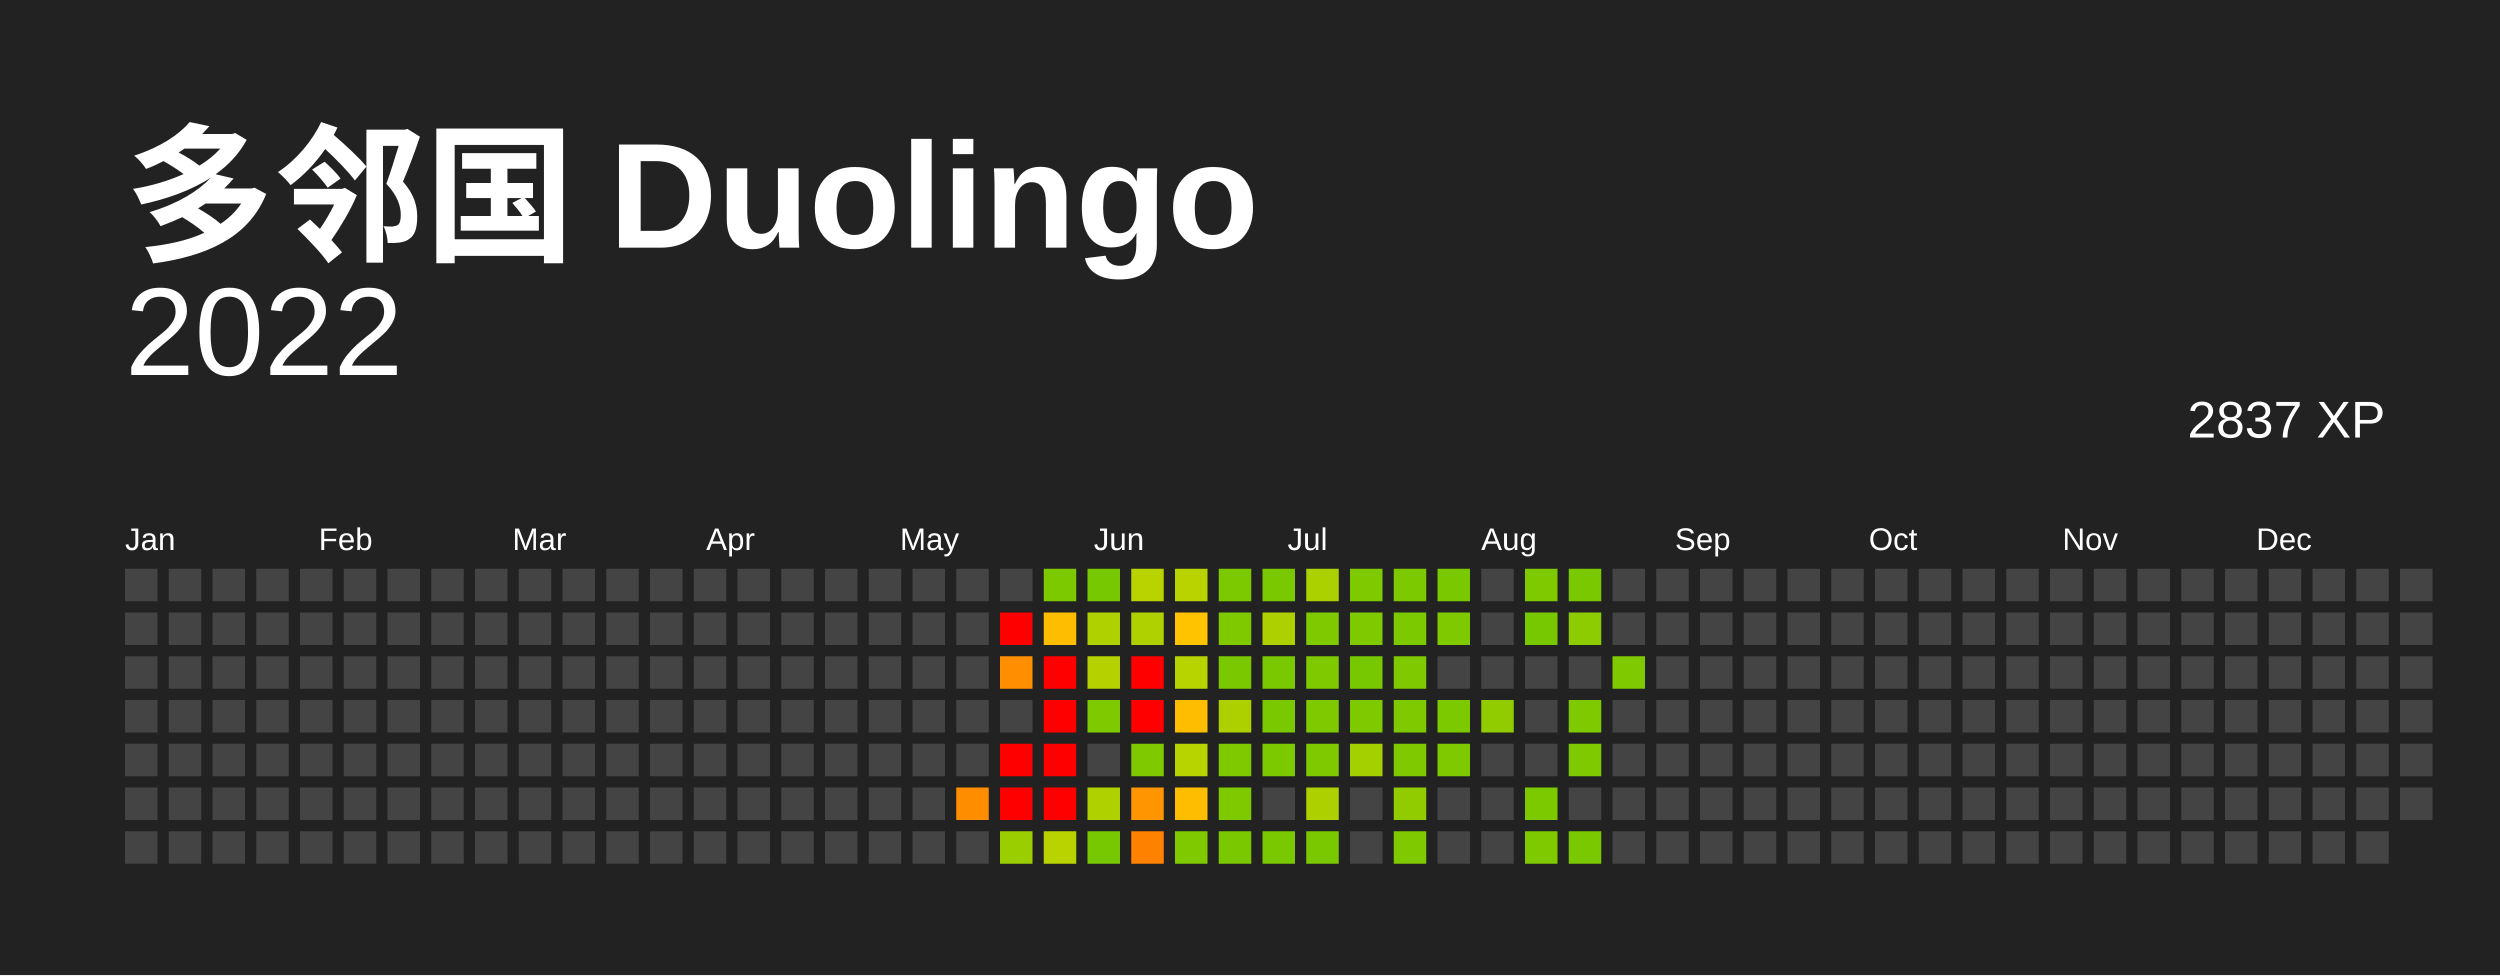
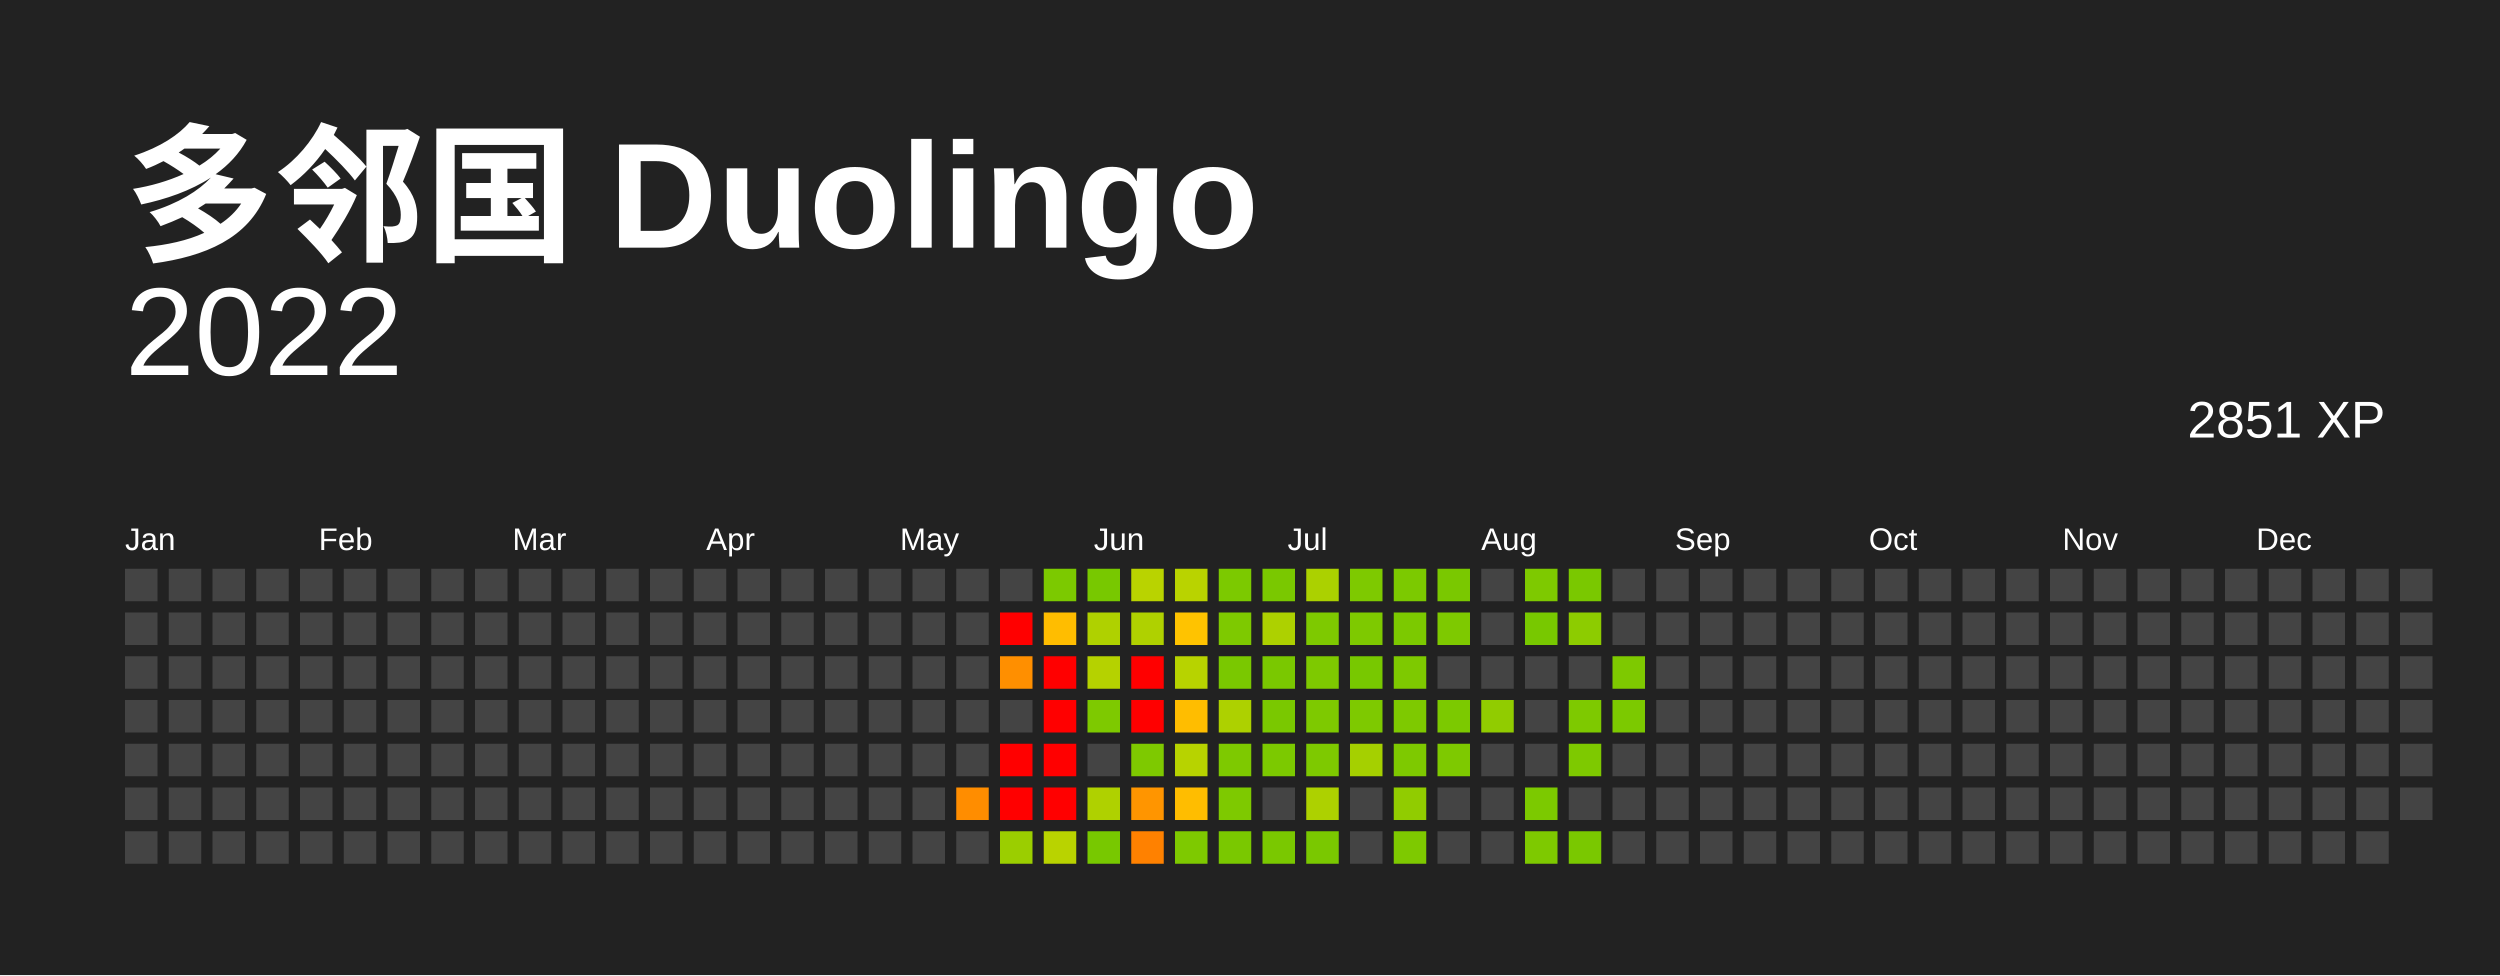
<svg xmlns="http://www.w3.org/2000/svg" baseProfile="full" height="78mm" version="1.1" viewBox="0,0,200,78" width="200mm">
  <defs />
  <rect fill="#222222" height="78" width="200" x="0" y="0" />
  <text fill="#FFFFFF" style="font-size:12px; font-family:Arial; font-weight:bold;" x="10" y="20"> 多邻国 Duolingo</text>
  <text alignment-baseline="hanging" fill="#FFFFFF" style="font-size:10.0px; font-family:Arial;" x="10" y="30">2022</text>
-   <text alignment-baseline="hanging" fill="#FFFFFF" style="font-size:4.125px; font-family:Arial;" x="175" y="35">2837 XP</text>
+   <text alignment-baseline="hanging" fill="#FFFFFF" style="font-size:4.125px; font-family:Arial;" x="175" y="35">2851 XP</text>
  <text fill="#FFFFFF" style="font-size:2.5px; font-family:Arial" x="10.0" y="44">Jan</text>
  <text fill="#FFFFFF" style="font-size:2.5px; font-family:Arial" x="25.5" y="44">Feb</text>
  <text fill="#FFFFFF" style="font-size:2.5px; font-family:Arial" x="41.0" y="44">Mar</text>
  <text fill="#FFFFFF" style="font-size:2.5px; font-family:Arial" x="56.5" y="44">Apr</text>
  <text fill="#FFFFFF" style="font-size:2.5px; font-family:Arial" x="72.0" y="44">May</text>
  <text fill="#FFFFFF" style="font-size:2.5px; font-family:Arial" x="87.5" y="44">Jun</text>
  <text fill="#FFFFFF" style="font-size:2.5px; font-family:Arial" x="103.0" y="44">Jul</text>
  <text fill="#FFFFFF" style="font-size:2.5px; font-family:Arial" x="118.5" y="44">Aug</text>
  <text fill="#FFFFFF" style="font-size:2.5px; font-family:Arial" x="134.0" y="44">Sep</text>
  <text fill="#FFFFFF" style="font-size:2.5px; font-family:Arial" x="149.5" y="44">Oct</text>
  <text fill="#FFFFFF" style="font-size:2.5px; font-family:Arial" x="165.0" y="44">Nov</text>
  <text fill="#FFFFFF" style="font-size:2.5px; font-family:Arial" x="180.5" y="44">Dec</text>
  <rect fill="#444444" height="2.6" width="2.6" x="10.0" y="45.5" />
  <rect fill="#444444" height="2.6" width="2.6" x="10.0" y="49.0" />
  <rect fill="#444444" height="2.6" width="2.6" x="10.0" y="52.5" />
  <rect fill="#444444" height="2.6" width="2.6" x="10.0" y="56.0" />
  <rect fill="#444444" height="2.6" width="2.6" x="10.0" y="59.5" />
  <rect fill="#444444" height="2.6" width="2.6" x="10.0" y="63.0" />
  <rect fill="#444444" height="2.6" width="2.6" x="10.0" y="66.5" />
  <rect fill="#444444" height="2.6" width="2.6" x="13.5" y="45.5" />
  <rect fill="#444444" height="2.6" width="2.6" x="13.5" y="49.0" />
  <rect fill="#444444" height="2.6" width="2.6" x="13.5" y="52.5" />
  <rect fill="#444444" height="2.6" width="2.6" x="13.5" y="56.0" />
  <rect fill="#444444" height="2.6" width="2.6" x="13.5" y="59.5" />
  <rect fill="#444444" height="2.6" width="2.6" x="13.5" y="63.0" />
  <rect fill="#444444" height="2.6" width="2.6" x="13.5" y="66.5" />
  <rect fill="#444444" height="2.6" width="2.6" x="17.0" y="45.5" />
  <rect fill="#444444" height="2.6" width="2.6" x="17.0" y="49.0" />
  <rect fill="#444444" height="2.6" width="2.6" x="17.0" y="52.5" />
  <rect fill="#444444" height="2.6" width="2.6" x="17.0" y="56.0" />
  <rect fill="#444444" height="2.6" width="2.6" x="17.0" y="59.5" />
  <rect fill="#444444" height="2.6" width="2.6" x="17.0" y="63.0" />
  <rect fill="#444444" height="2.6" width="2.6" x="17.0" y="66.5" />
  <rect fill="#444444" height="2.6" width="2.6" x="20.5" y="45.5" />
  <rect fill="#444444" height="2.6" width="2.6" x="20.5" y="49.0" />
  <rect fill="#444444" height="2.6" width="2.6" x="20.5" y="52.5" />
  <rect fill="#444444" height="2.6" width="2.6" x="20.5" y="56.0" />
  <rect fill="#444444" height="2.6" width="2.6" x="20.5" y="59.5" />
  <rect fill="#444444" height="2.6" width="2.6" x="20.5" y="63.0" />
  <rect fill="#444444" height="2.6" width="2.6" x="20.5" y="66.5" />
  <rect fill="#444444" height="2.6" width="2.6" x="24.0" y="45.5" />
  <rect fill="#444444" height="2.6" width="2.6" x="24.0" y="49.0" />
  <rect fill="#444444" height="2.6" width="2.6" x="24.0" y="52.5" />
  <rect fill="#444444" height="2.6" width="2.6" x="24.0" y="56.0" />
  <rect fill="#444444" height="2.6" width="2.6" x="24.0" y="59.5" />
  <rect fill="#444444" height="2.6" width="2.6" x="24.0" y="63.0" />
  <rect fill="#444444" height="2.6" width="2.6" x="24.0" y="66.5" />
  <rect fill="#444444" height="2.6" width="2.6" x="27.5" y="45.5" />
  <rect fill="#444444" height="2.6" width="2.6" x="27.5" y="49.0" />
  <rect fill="#444444" height="2.6" width="2.6" x="27.5" y="52.5" />
  <rect fill="#444444" height="2.6" width="2.6" x="27.5" y="56.0" />
  <rect fill="#444444" height="2.6" width="2.6" x="27.5" y="59.5" />
  <rect fill="#444444" height="2.6" width="2.6" x="27.5" y="63.0" />
  <rect fill="#444444" height="2.6" width="2.6" x="27.5" y="66.5" />
  <rect fill="#444444" height="2.6" width="2.6" x="31.0" y="45.5" />
  <rect fill="#444444" height="2.6" width="2.6" x="31.0" y="49.0" />
  <rect fill="#444444" height="2.6" width="2.6" x="31.0" y="52.5" />
  <rect fill="#444444" height="2.6" width="2.6" x="31.0" y="56.0" />
  <rect fill="#444444" height="2.6" width="2.6" x="31.0" y="59.5" />
  <rect fill="#444444" height="2.6" width="2.6" x="31.0" y="63.0" />
  <rect fill="#444444" height="2.6" width="2.6" x="31.0" y="66.5" />
  <rect fill="#444444" height="2.6" width="2.6" x="34.5" y="45.5" />
  <rect fill="#444444" height="2.6" width="2.6" x="34.5" y="49.0" />
  <rect fill="#444444" height="2.6" width="2.6" x="34.5" y="52.5" />
  <rect fill="#444444" height="2.6" width="2.6" x="34.5" y="56.0" />
  <rect fill="#444444" height="2.6" width="2.6" x="34.5" y="59.5" />
  <rect fill="#444444" height="2.6" width="2.6" x="34.5" y="63.0" />
  <rect fill="#444444" height="2.6" width="2.6" x="34.5" y="66.5" />
  <rect fill="#444444" height="2.6" width="2.6" x="38.0" y="45.5" />
  <rect fill="#444444" height="2.6" width="2.6" x="38.0" y="49.0" />
  <rect fill="#444444" height="2.6" width="2.6" x="38.0" y="52.5" />
  <rect fill="#444444" height="2.6" width="2.6" x="38.0" y="56.0" />
  <rect fill="#444444" height="2.6" width="2.6" x="38.0" y="59.5" />
  <rect fill="#444444" height="2.6" width="2.6" x="38.0" y="63.0" />
  <rect fill="#444444" height="2.6" width="2.6" x="38.0" y="66.5" />
  <rect fill="#444444" height="2.6" width="2.6" x="41.5" y="45.5" />
  <rect fill="#444444" height="2.6" width="2.6" x="41.5" y="49.0" />
  <rect fill="#444444" height="2.6" width="2.6" x="41.5" y="52.5" />
  <rect fill="#444444" height="2.6" width="2.6" x="41.5" y="56.0" />
  <rect fill="#444444" height="2.6" width="2.6" x="41.5" y="59.5" />
  <rect fill="#444444" height="2.6" width="2.6" x="41.5" y="63.0" />
  <rect fill="#444444" height="2.6" width="2.6" x="41.5" y="66.5" />
  <rect fill="#444444" height="2.6" width="2.6" x="45.0" y="45.5" />
  <rect fill="#444444" height="2.6" width="2.6" x="45.0" y="49.0" />
  <rect fill="#444444" height="2.6" width="2.6" x="45.0" y="52.5" />
  <rect fill="#444444" height="2.6" width="2.6" x="45.0" y="56.0" />
  <rect fill="#444444" height="2.6" width="2.6" x="45.0" y="59.5" />
  <rect fill="#444444" height="2.6" width="2.6" x="45.0" y="63.0" />
  <rect fill="#444444" height="2.6" width="2.6" x="45.0" y="66.5" />
  <rect fill="#444444" height="2.6" width="2.6" x="48.5" y="45.5" />
  <rect fill="#444444" height="2.6" width="2.6" x="48.5" y="49.0" />
  <rect fill="#444444" height="2.6" width="2.6" x="48.5" y="52.5" />
  <rect fill="#444444" height="2.6" width="2.6" x="48.5" y="56.0" />
  <rect fill="#444444" height="2.6" width="2.6" x="48.5" y="59.5" />
  <rect fill="#444444" height="2.6" width="2.6" x="48.5" y="63.0" />
  <rect fill="#444444" height="2.6" width="2.6" x="48.5" y="66.5" />
  <rect fill="#444444" height="2.6" width="2.6" x="52.0" y="45.5" />
  <rect fill="#444444" height="2.6" width="2.6" x="52.0" y="49.0" />
  <rect fill="#444444" height="2.6" width="2.6" x="52.0" y="52.5" />
  <rect fill="#444444" height="2.6" width="2.6" x="52.0" y="56.0" />
  <rect fill="#444444" height="2.6" width="2.6" x="52.0" y="59.5" />
  <rect fill="#444444" height="2.6" width="2.6" x="52.0" y="63.0" />
  <rect fill="#444444" height="2.6" width="2.6" x="52.0" y="66.5" />
  <rect fill="#444444" height="2.6" width="2.6" x="55.5" y="45.5" />
  <rect fill="#444444" height="2.6" width="2.6" x="55.5" y="49.0" />
  <rect fill="#444444" height="2.6" width="2.6" x="55.5" y="52.5" />
  <rect fill="#444444" height="2.6" width="2.6" x="55.5" y="56.0" />
  <rect fill="#444444" height="2.6" width="2.6" x="55.5" y="59.5" />
  <rect fill="#444444" height="2.6" width="2.6" x="55.5" y="63.0" />
  <rect fill="#444444" height="2.6" width="2.6" x="55.5" y="66.5" />
  <rect fill="#444444" height="2.6" width="2.6" x="59.0" y="45.5" />
  <rect fill="#444444" height="2.6" width="2.6" x="59.0" y="49.0" />
  <rect fill="#444444" height="2.6" width="2.6" x="59.0" y="52.5" />
  <rect fill="#444444" height="2.6" width="2.6" x="59.0" y="56.0" />
  <rect fill="#444444" height="2.6" width="2.6" x="59.0" y="59.5" />
  <rect fill="#444444" height="2.6" width="2.6" x="59.0" y="63.0" />
  <rect fill="#444444" height="2.6" width="2.6" x="59.0" y="66.5" />
  <rect fill="#444444" height="2.6" width="2.6" x="62.5" y="45.5" />
  <rect fill="#444444" height="2.6" width="2.6" x="62.5" y="49.0" />
  <rect fill="#444444" height="2.6" width="2.6" x="62.5" y="52.5" />
  <rect fill="#444444" height="2.6" width="2.6" x="62.5" y="56.0" />
  <rect fill="#444444" height="2.6" width="2.6" x="62.5" y="59.5" />
  <rect fill="#444444" height="2.6" width="2.6" x="62.5" y="63.0" />
  <rect fill="#444444" height="2.6" width="2.6" x="62.5" y="66.5" />
  <rect fill="#444444" height="2.6" width="2.6" x="66.0" y="45.5" />
  <rect fill="#444444" height="2.6" width="2.6" x="66.0" y="49.0" />
  <rect fill="#444444" height="2.6" width="2.6" x="66.0" y="52.5" />
  <rect fill="#444444" height="2.6" width="2.6" x="66.0" y="56.0" />
  <rect fill="#444444" height="2.6" width="2.6" x="66.0" y="59.5" />
  <rect fill="#444444" height="2.6" width="2.6" x="66.0" y="63.0" />
  <rect fill="#444444" height="2.6" width="2.6" x="66.0" y="66.5" />
  <rect fill="#444444" height="2.6" width="2.6" x="69.5" y="45.5" />
  <rect fill="#444444" height="2.6" width="2.6" x="69.5" y="49.0" />
  <rect fill="#444444" height="2.6" width="2.6" x="69.5" y="52.5" />
  <rect fill="#444444" height="2.6" width="2.6" x="69.5" y="56.0" />
  <rect fill="#444444" height="2.6" width="2.6" x="69.5" y="59.5" />
  <rect fill="#444444" height="2.6" width="2.6" x="69.5" y="63.0" />
  <rect fill="#444444" height="2.6" width="2.6" x="69.5" y="66.5" />
  <rect fill="#444444" height="2.6" width="2.6" x="73.0" y="45.5" />
  <rect fill="#444444" height="2.6" width="2.6" x="73.0" y="49.0" />
  <rect fill="#444444" height="2.6" width="2.6" x="73.0" y="52.5" />
  <rect fill="#444444" height="2.6" width="2.6" x="73.0" y="56.0" />
  <rect fill="#444444" height="2.6" width="2.6" x="73.0" y="59.5" />
  <rect fill="#444444" height="2.6" width="2.6" x="73.0" y="63.0" />
  <rect fill="#444444" height="2.6" width="2.6" x="73.0" y="66.5" />
  <rect fill="#444444" height="2.6" width="2.6" x="76.5" y="45.5" />
  <rect fill="#444444" height="2.6" width="2.6" x="76.5" y="49.0" />
  <rect fill="#444444" height="2.6" width="2.6" x="76.5" y="52.5" />
  <rect fill="#444444" height="2.6" width="2.6" x="76.5" y="56.0" />
  <rect fill="#444444" height="2.6" width="2.6" x="76.5" y="59.5" />
  <rect fill="#ff8d00" height="2.6" width="2.6" x="76.5" y="63.0" />
  <rect fill="#444444" height="2.6" width="2.6" x="76.5" y="66.5" />
  <rect fill="#444444" height="2.6" width="2.6" x="80.0" y="45.5" />
  <rect fill="red" height="2.6" width="2.6" x="80.0" y="49.0" />
  <rect fill="#ff8f00" height="2.6" width="2.6" x="80.0" y="52.5" />
  <rect fill="#444444" height="2.6" width="2.6" x="80.0" y="56.0" />
  <rect fill="red" height="2.6" width="2.6" x="80.0" y="59.5" />
  <rect fill="red" height="2.6" width="2.6" x="80.0" y="63.0" />
  <rect fill="#9bce00" height="2.6" width="2.6" x="80.0" y="66.5" />
  <rect fill="#7cc900" height="2.6" width="2.6" x="83.5" y="45.5" />
  <rect fill="#ffbd00" height="2.6" width="2.6" x="83.5" y="49.0" />
  <rect fill="red" height="2.6" width="2.6" x="83.5" y="52.5" />
  <rect fill="red" height="2.6" width="2.6" x="83.5" y="56.0" />
  <rect fill="red" height="2.6" width="2.6" x="83.5" y="59.5" />
  <rect fill="red" height="2.6" width="2.6" x="83.5" y="63.0" />
  <rect fill="#b9d300" height="2.6" width="2.6" x="83.5" y="66.5" />
  <rect fill="#78c800" height="2.6" width="2.6" x="87.0" y="45.5" />
  <rect fill="#afd100" height="2.6" width="2.6" x="87.0" y="49.0" />
  <rect fill="#b5d200" height="2.6" width="2.6" x="87.0" y="52.5" />
  <rect fill="#7ec900" height="2.6" width="2.6" x="87.0" y="56.0" />
  <rect fill="#444444" height="2.6" width="2.6" x="87.0" y="59.5" />
  <rect fill="#afd100" height="2.6" width="2.6" x="87.0" y="63.0" />
  <rect fill="#78c800" height="2.6" width="2.6" x="87.0" y="66.5" />
  <rect fill="#b9d300" height="2.6" width="2.6" x="90.5" y="45.5" />
  <rect fill="#afd100" height="2.6" width="2.6" x="90.5" y="49.0" />
  <rect fill="red" height="2.6" width="2.6" x="90.5" y="52.5" />
  <rect fill="red" height="2.6" width="2.6" x="90.5" y="56.0" />
  <rect fill="#7ec900" height="2.6" width="2.6" x="90.5" y="59.5" />
  <rect fill="#ff9500" height="2.6" width="2.6" x="90.5" y="63.0" />
  <rect fill="#ff8100" height="2.6" width="2.6" x="90.5" y="66.5" />
  <rect fill="#b9d300" height="2.6" width="2.6" x="94.0" y="45.5" />
  <rect fill="#ffc300" height="2.6" width="2.6" x="94.0" y="49.0" />
  <rect fill="#b7d300" height="2.6" width="2.6" x="94.0" y="52.5" />
  <rect fill="#ffbd00" height="2.6" width="2.6" x="94.0" y="56.0" />
  <rect fill="#b7d300" height="2.6" width="2.6" x="94.0" y="59.5" />
  <rect fill="#ffbd00" height="2.6" width="2.6" x="94.0" y="63.0" />
  <rect fill="#7ec900" height="2.6" width="2.6" x="94.0" y="66.5" />
  <rect fill="#7cc900" height="2.6" width="2.6" x="97.5" y="45.5" />
  <rect fill="#7ec900" height="2.6" width="2.6" x="97.5" y="49.0" />
  <rect fill="#7ac800" height="2.6" width="2.6" x="97.5" y="52.5" />
  <rect fill="#add100" height="2.6" width="2.6" x="97.5" y="56.0" />
  <rect fill="#7ec900" height="2.6" width="2.6" x="97.5" y="59.5" />
  <rect fill="#7ec900" height="2.6" width="2.6" x="97.5" y="63.0" />
  <rect fill="#7ac800" height="2.6" width="2.6" x="97.5" y="66.5" />
  <rect fill="#7ac800" height="2.6" width="2.6" x="101.0" y="45.5" />
  <rect fill="#add100" height="2.6" width="2.6" x="101.0" y="49.0" />
  <rect fill="#7ac800" height="2.6" width="2.6" x="101.0" y="52.5" />
  <rect fill="#7ac800" height="2.6" width="2.6" x="101.0" y="56.0" />
  <rect fill="#7cc900" height="2.6" width="2.6" x="101.0" y="59.5" />
  <rect fill="#444444" height="2.6" width="2.6" x="101.0" y="63.0" />
  <rect fill="#7ac800" height="2.6" width="2.6" x="101.0" y="66.5" />
  <rect fill="#abd100" height="2.6" width="2.6" x="104.5" y="45.5" />
  <rect fill="#7ec900" height="2.6" width="2.6" x="104.5" y="49.0" />
  <rect fill="#7ec900" height="2.6" width="2.6" x="104.5" y="52.5" />
  <rect fill="#7ec900" height="2.6" width="2.6" x="104.5" y="56.0" />
  <rect fill="#7ec900" height="2.6" width="2.6" x="104.5" y="59.5" />
  <rect fill="#add100" height="2.6" width="2.6" x="104.5" y="63.0" />
  <rect fill="#7ac800" height="2.6" width="2.6" x="104.5" y="66.5" />
  <rect fill="#7ec900" height="2.6" width="2.6" x="108.0" y="45.5" />
  <rect fill="#7ec900" height="2.6" width="2.6" x="108.0" y="49.0" />
  <rect fill="#78c800" height="2.6" width="2.6" x="108.0" y="52.5" />
  <rect fill="#7ec900" height="2.6" width="2.6" x="108.0" y="56.0" />
  <rect fill="#a5d000" height="2.6" width="2.6" x="108.0" y="59.5" />
  <rect fill="#444444" height="2.6" width="2.6" x="108.0" y="63.0" />
  <rect fill="#444444" height="2.6" width="2.6" x="108.0" y="66.5" />
  <rect fill="#7cc900" height="2.6" width="2.6" x="111.5" y="45.5" />
  <rect fill="#7cc900" height="2.6" width="2.6" x="111.5" y="49.0" />
  <rect fill="#7ec900" height="2.6" width="2.6" x="111.5" y="52.5" />
  <rect fill="#7ec900" height="2.6" width="2.6" x="111.5" y="56.0" />
  <rect fill="#7ec900" height="2.6" width="2.6" x="111.5" y="59.5" />
  <rect fill="#91cc00" height="2.6" width="2.6" x="111.5" y="63.0" />
  <rect fill="#7ec900" height="2.6" width="2.6" x="111.5" y="66.5" />
  <rect fill="#7ac800" height="2.6" width="2.6" x="115.0" y="45.5" />
  <rect fill="#7ec900" height="2.6" width="2.6" x="115.0" y="49.0" />
  <rect fill="#444444" height="2.6" width="2.6" x="115.0" y="52.5" />
  <rect fill="#7cc900" height="2.6" width="2.6" x="115.0" y="56.0" />
  <rect fill="#7ec900" height="2.6" width="2.6" x="115.0" y="59.5" />
  <rect fill="#444444" height="2.6" width="2.6" x="115.0" y="63.0" />
  <rect fill="#444444" height="2.6" width="2.6" x="115.0" y="66.5" />
  <rect fill="#444444" height="2.6" width="2.6" x="118.5" y="45.5" />
  <rect fill="#444444" height="2.6" width="2.6" x="118.5" y="49.0" />
  <rect fill="#444444" height="2.6" width="2.6" x="118.5" y="52.5" />
  <rect fill="#91cc00" height="2.6" width="2.6" x="118.5" y="56.0" />
  <rect fill="#444444" height="2.6" width="2.6" x="118.5" y="59.5" />
  <rect fill="#444444" height="2.6" width="2.6" x="118.5" y="63.0" />
  <rect fill="#444444" height="2.6" width="2.6" x="118.5" y="66.5" />
  <rect fill="#7ec900" height="2.6" width="2.6" x="122.0" y="45.5" />
  <rect fill="#78c800" height="2.6" width="2.6" x="122.0" y="49.0" />
  <rect fill="#444444" height="2.6" width="2.6" x="122.0" y="52.5" />
  <rect fill="#444444" height="2.6" width="2.6" x="122.0" y="56.0" />
  <rect fill="#444444" height="2.6" width="2.6" x="122.0" y="59.5" />
  <rect fill="#7cc900" height="2.6" width="2.6" x="122.0" y="63.0" />
  <rect fill="#7ec900" height="2.6" width="2.6" x="122.0" y="66.5" />
  <rect fill="#7ac800" height="2.6" width="2.6" x="125.5" y="45.5" />
  <rect fill="#8dcc00" height="2.6" width="2.6" x="125.5" y="49.0" />
  <rect fill="#444444" height="2.6" width="2.6" x="125.5" y="52.5" />
  <rect fill="#7ec900" height="2.6" width="2.6" x="125.5" y="56.0" />
  <rect fill="#7ec900" height="2.6" width="2.6" x="125.5" y="59.5" />
  <rect fill="#444444" height="2.6" width="2.6" x="125.5" y="63.0" />
  <rect fill="#7ac800" height="2.6" width="2.6" x="125.5" y="66.5" />
  <rect fill="#444444" height="2.6" width="2.6" x="129.0" y="45.5" />
  <rect fill="#444444" height="2.6" width="2.6" x="129.0" y="49.0" />
  <rect fill="#7ec900" height="2.6" width="2.6" x="129.0" y="52.5" />
-   <rect fill="#444444" height="2.6" width="2.6" x="129.0" y="56.0" />
+   <rect fill="#7cc900" height="2.6" width="2.6" x="129.0" y="56.0" />
  <rect fill="#444444" height="2.6" width="2.6" x="129.0" y="59.5" />
  <rect fill="#444444" height="2.6" width="2.6" x="129.0" y="63.0" />
  <rect fill="#444444" height="2.6" width="2.6" x="129.0" y="66.5" />
  <rect fill="#444444" height="2.6" width="2.6" x="132.5" y="45.5" />
  <rect fill="#444444" height="2.6" width="2.6" x="132.5" y="49.0" />
  <rect fill="#444444" height="2.6" width="2.6" x="132.5" y="52.5" />
  <rect fill="#444444" height="2.6" width="2.6" x="132.5" y="56.0" />
  <rect fill="#444444" height="2.6" width="2.6" x="132.5" y="59.5" />
  <rect fill="#444444" height="2.6" width="2.6" x="132.5" y="63.0" />
  <rect fill="#444444" height="2.6" width="2.6" x="132.5" y="66.5" />
  <rect fill="#444444" height="2.6" width="2.6" x="136.0" y="45.5" />
  <rect fill="#444444" height="2.6" width="2.6" x="136.0" y="49.0" />
  <rect fill="#444444" height="2.6" width="2.6" x="136.0" y="52.5" />
  <rect fill="#444444" height="2.6" width="2.6" x="136.0" y="56.0" />
  <rect fill="#444444" height="2.6" width="2.6" x="136.0" y="59.5" />
  <rect fill="#444444" height="2.6" width="2.6" x="136.0" y="63.0" />
  <rect fill="#444444" height="2.6" width="2.6" x="136.0" y="66.5" />
  <rect fill="#444444" height="2.6" width="2.6" x="139.5" y="45.5" />
  <rect fill="#444444" height="2.6" width="2.6" x="139.5" y="49.0" />
  <rect fill="#444444" height="2.6" width="2.6" x="139.5" y="52.5" />
  <rect fill="#444444" height="2.6" width="2.6" x="139.5" y="56.0" />
  <rect fill="#444444" height="2.6" width="2.6" x="139.5" y="59.5" />
  <rect fill="#444444" height="2.6" width="2.6" x="139.5" y="63.0" />
  <rect fill="#444444" height="2.6" width="2.6" x="139.5" y="66.5" />
  <rect fill="#444444" height="2.6" width="2.6" x="143.0" y="45.5" />
  <rect fill="#444444" height="2.6" width="2.6" x="143.0" y="49.0" />
  <rect fill="#444444" height="2.6" width="2.6" x="143.0" y="52.5" />
  <rect fill="#444444" height="2.6" width="2.6" x="143.0" y="56.0" />
  <rect fill="#444444" height="2.6" width="2.6" x="143.0" y="59.5" />
  <rect fill="#444444" height="2.6" width="2.6" x="143.0" y="63.0" />
  <rect fill="#444444" height="2.6" width="2.6" x="143.0" y="66.5" />
  <rect fill="#444444" height="2.6" width="2.6" x="146.5" y="45.5" />
  <rect fill="#444444" height="2.6" width="2.6" x="146.5" y="49.0" />
  <rect fill="#444444" height="2.6" width="2.6" x="146.5" y="52.5" />
  <rect fill="#444444" height="2.6" width="2.6" x="146.5" y="56.0" />
  <rect fill="#444444" height="2.6" width="2.6" x="146.5" y="59.5" />
  <rect fill="#444444" height="2.6" width="2.6" x="146.5" y="63.0" />
  <rect fill="#444444" height="2.6" width="2.6" x="146.5" y="66.5" />
  <rect fill="#444444" height="2.6" width="2.6" x="150.0" y="45.5" />
  <rect fill="#444444" height="2.6" width="2.6" x="150.0" y="49.0" />
  <rect fill="#444444" height="2.6" width="2.6" x="150.0" y="52.5" />
  <rect fill="#444444" height="2.6" width="2.6" x="150.0" y="56.0" />
  <rect fill="#444444" height="2.6" width="2.6" x="150.0" y="59.5" />
  <rect fill="#444444" height="2.6" width="2.6" x="150.0" y="63.0" />
  <rect fill="#444444" height="2.6" width="2.6" x="150.0" y="66.5" />
  <rect fill="#444444" height="2.6" width="2.6" x="153.5" y="45.5" />
  <rect fill="#444444" height="2.6" width="2.6" x="153.5" y="49.0" />
  <rect fill="#444444" height="2.6" width="2.6" x="153.5" y="52.5" />
  <rect fill="#444444" height="2.6" width="2.6" x="153.5" y="56.0" />
  <rect fill="#444444" height="2.6" width="2.6" x="153.5" y="59.5" />
  <rect fill="#444444" height="2.6" width="2.6" x="153.5" y="63.0" />
  <rect fill="#444444" height="2.6" width="2.6" x="153.5" y="66.5" />
  <rect fill="#444444" height="2.6" width="2.6" x="157.0" y="45.5" />
  <rect fill="#444444" height="2.6" width="2.6" x="157.0" y="49.0" />
  <rect fill="#444444" height="2.6" width="2.6" x="157.0" y="52.5" />
  <rect fill="#444444" height="2.6" width="2.6" x="157.0" y="56.0" />
  <rect fill="#444444" height="2.6" width="2.6" x="157.0" y="59.5" />
  <rect fill="#444444" height="2.6" width="2.6" x="157.0" y="63.0" />
  <rect fill="#444444" height="2.6" width="2.6" x="157.0" y="66.5" />
  <rect fill="#444444" height="2.6" width="2.6" x="160.5" y="45.5" />
  <rect fill="#444444" height="2.6" width="2.6" x="160.5" y="49.0" />
  <rect fill="#444444" height="2.6" width="2.6" x="160.5" y="52.5" />
  <rect fill="#444444" height="2.6" width="2.6" x="160.5" y="56.0" />
  <rect fill="#444444" height="2.6" width="2.6" x="160.5" y="59.5" />
  <rect fill="#444444" height="2.6" width="2.6" x="160.5" y="63.0" />
  <rect fill="#444444" height="2.6" width="2.6" x="160.5" y="66.5" />
  <rect fill="#444444" height="2.6" width="2.6" x="164.0" y="45.5" />
  <rect fill="#444444" height="2.6" width="2.6" x="164.0" y="49.0" />
  <rect fill="#444444" height="2.6" width="2.6" x="164.0" y="52.5" />
  <rect fill="#444444" height="2.6" width="2.6" x="164.0" y="56.0" />
  <rect fill="#444444" height="2.6" width="2.6" x="164.0" y="59.5" />
  <rect fill="#444444" height="2.6" width="2.6" x="164.0" y="63.0" />
  <rect fill="#444444" height="2.6" width="2.6" x="164.0" y="66.5" />
  <rect fill="#444444" height="2.6" width="2.6" x="167.5" y="45.5" />
  <rect fill="#444444" height="2.6" width="2.6" x="167.5" y="49.0" />
  <rect fill="#444444" height="2.6" width="2.6" x="167.5" y="52.5" />
  <rect fill="#444444" height="2.6" width="2.6" x="167.5" y="56.0" />
  <rect fill="#444444" height="2.6" width="2.6" x="167.5" y="59.5" />
  <rect fill="#444444" height="2.6" width="2.6" x="167.5" y="63.0" />
  <rect fill="#444444" height="2.6" width="2.6" x="167.5" y="66.5" />
  <rect fill="#444444" height="2.6" width="2.6" x="171.0" y="45.5" />
  <rect fill="#444444" height="2.6" width="2.6" x="171.0" y="49.0" />
  <rect fill="#444444" height="2.6" width="2.6" x="171.0" y="52.5" />
  <rect fill="#444444" height="2.6" width="2.6" x="171.0" y="56.0" />
  <rect fill="#444444" height="2.6" width="2.6" x="171.0" y="59.5" />
  <rect fill="#444444" height="2.6" width="2.6" x="171.0" y="63.0" />
  <rect fill="#444444" height="2.6" width="2.6" x="171.0" y="66.5" />
  <rect fill="#444444" height="2.6" width="2.6" x="174.5" y="45.5" />
  <rect fill="#444444" height="2.6" width="2.6" x="174.5" y="49.0" />
  <rect fill="#444444" height="2.6" width="2.6" x="174.5" y="52.5" />
  <rect fill="#444444" height="2.6" width="2.6" x="174.5" y="56.0" />
  <rect fill="#444444" height="2.6" width="2.6" x="174.5" y="59.5" />
  <rect fill="#444444" height="2.6" width="2.6" x="174.5" y="63.0" />
  <rect fill="#444444" height="2.6" width="2.6" x="174.5" y="66.5" />
  <rect fill="#444444" height="2.6" width="2.6" x="178.0" y="45.5" />
  <rect fill="#444444" height="2.6" width="2.6" x="178.0" y="49.0" />
  <rect fill="#444444" height="2.6" width="2.6" x="178.0" y="52.5" />
  <rect fill="#444444" height="2.6" width="2.6" x="178.0" y="56.0" />
  <rect fill="#444444" height="2.6" width="2.6" x="178.0" y="59.5" />
  <rect fill="#444444" height="2.6" width="2.6" x="178.0" y="63.0" />
  <rect fill="#444444" height="2.6" width="2.6" x="178.0" y="66.5" />
  <rect fill="#444444" height="2.6" width="2.6" x="181.5" y="45.5" />
  <rect fill="#444444" height="2.6" width="2.6" x="181.5" y="49.0" />
  <rect fill="#444444" height="2.6" width="2.6" x="181.5" y="52.5" />
  <rect fill="#444444" height="2.6" width="2.6" x="181.5" y="56.0" />
  <rect fill="#444444" height="2.6" width="2.6" x="181.5" y="59.5" />
  <rect fill="#444444" height="2.6" width="2.6" x="181.5" y="63.0" />
  <rect fill="#444444" height="2.6" width="2.6" x="181.5" y="66.5" />
  <rect fill="#444444" height="2.6" width="2.6" x="185.0" y="45.5" />
  <rect fill="#444444" height="2.6" width="2.6" x="185.0" y="49.0" />
  <rect fill="#444444" height="2.6" width="2.6" x="185.0" y="52.5" />
  <rect fill="#444444" height="2.6" width="2.6" x="185.0" y="56.0" />
  <rect fill="#444444" height="2.6" width="2.6" x="185.0" y="59.5" />
  <rect fill="#444444" height="2.6" width="2.6" x="185.0" y="63.0" />
  <rect fill="#444444" height="2.6" width="2.6" x="185.0" y="66.5" />
  <rect fill="#444444" height="2.6" width="2.6" x="188.5" y="45.5" />
  <rect fill="#444444" height="2.6" width="2.6" x="188.5" y="49.0" />
  <rect fill="#444444" height="2.6" width="2.6" x="188.5" y="52.5" />
  <rect fill="#444444" height="2.6" width="2.6" x="188.5" y="56.0" />
  <rect fill="#444444" height="2.6" width="2.6" x="188.5" y="59.5" />
  <rect fill="#444444" height="2.6" width="2.6" x="188.5" y="63.0" />
  <rect fill="#444444" height="2.6" width="2.6" x="188.5" y="66.5" />
  <rect fill="#444444" height="2.6" width="2.6" x="192.0" y="45.5" />
  <rect fill="#444444" height="2.6" width="2.6" x="192.0" y="49.0" />
  <rect fill="#444444" height="2.6" width="2.6" x="192.0" y="52.5" />
  <rect fill="#444444" height="2.6" width="2.6" x="192.0" y="56.0" />
  <rect fill="#444444" height="2.6" width="2.6" x="192.0" y="59.5" />
  <rect fill="#444444" height="2.6" width="2.6" x="192.0" y="63.0" />
</svg>
